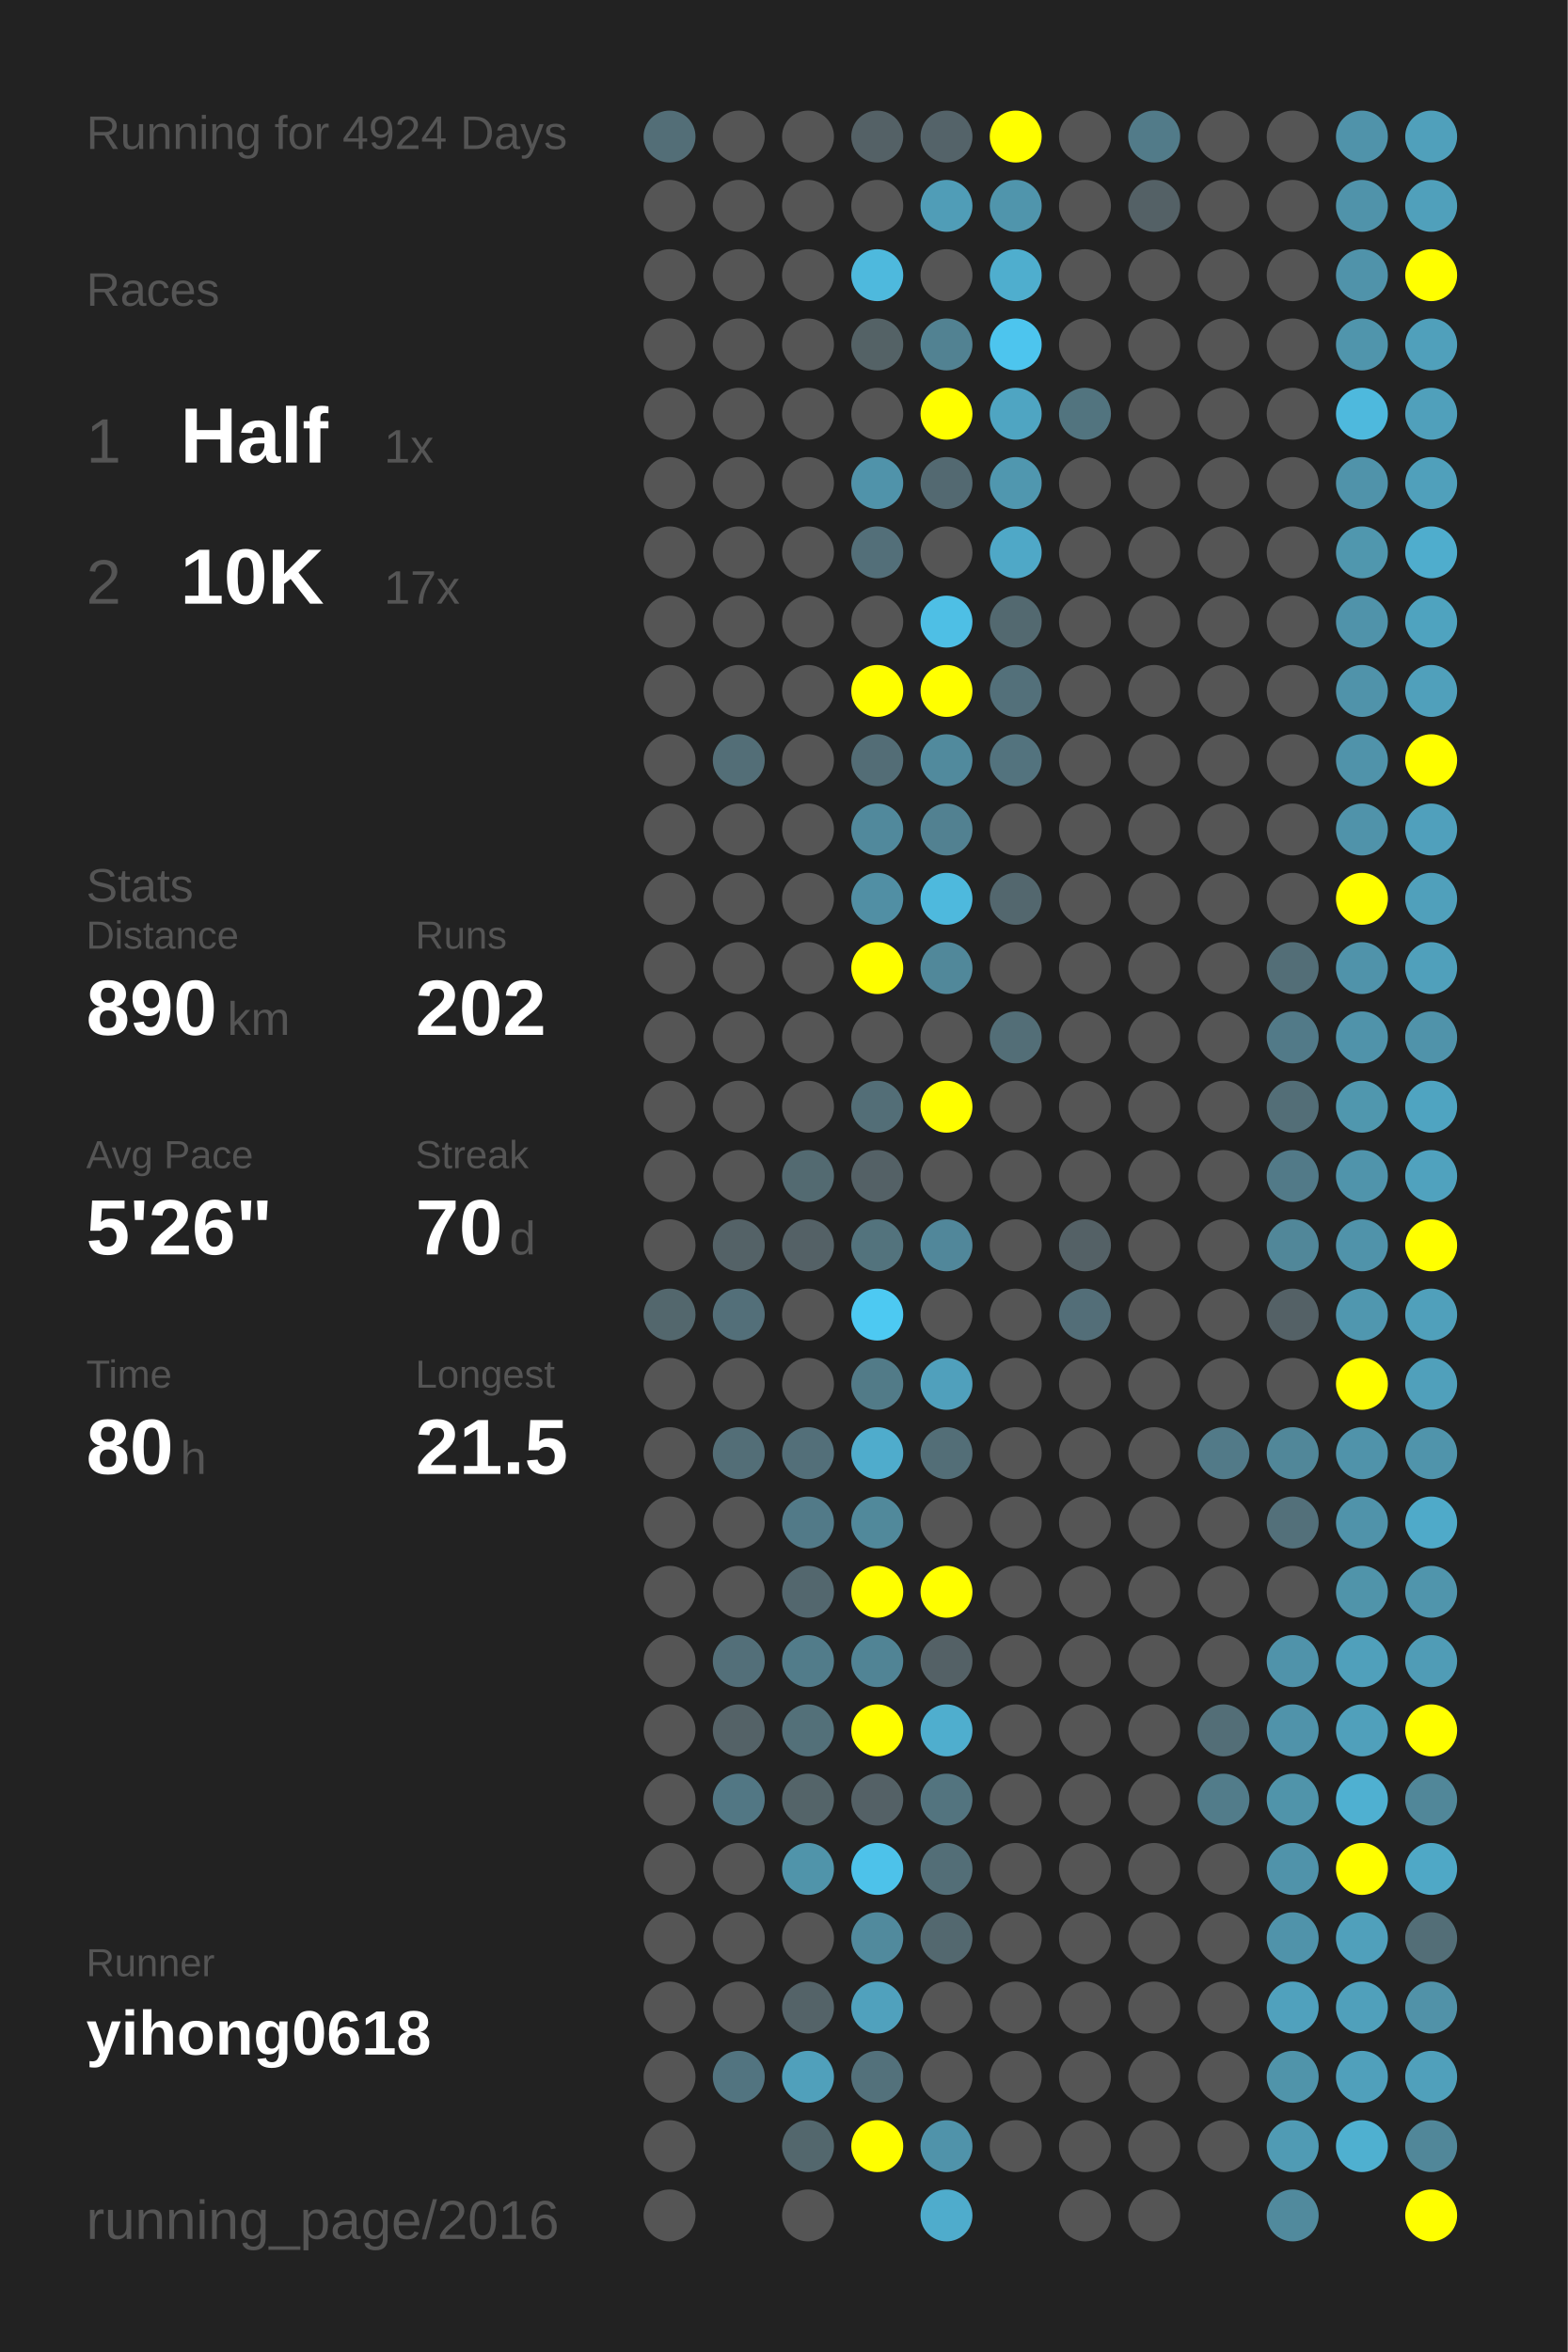
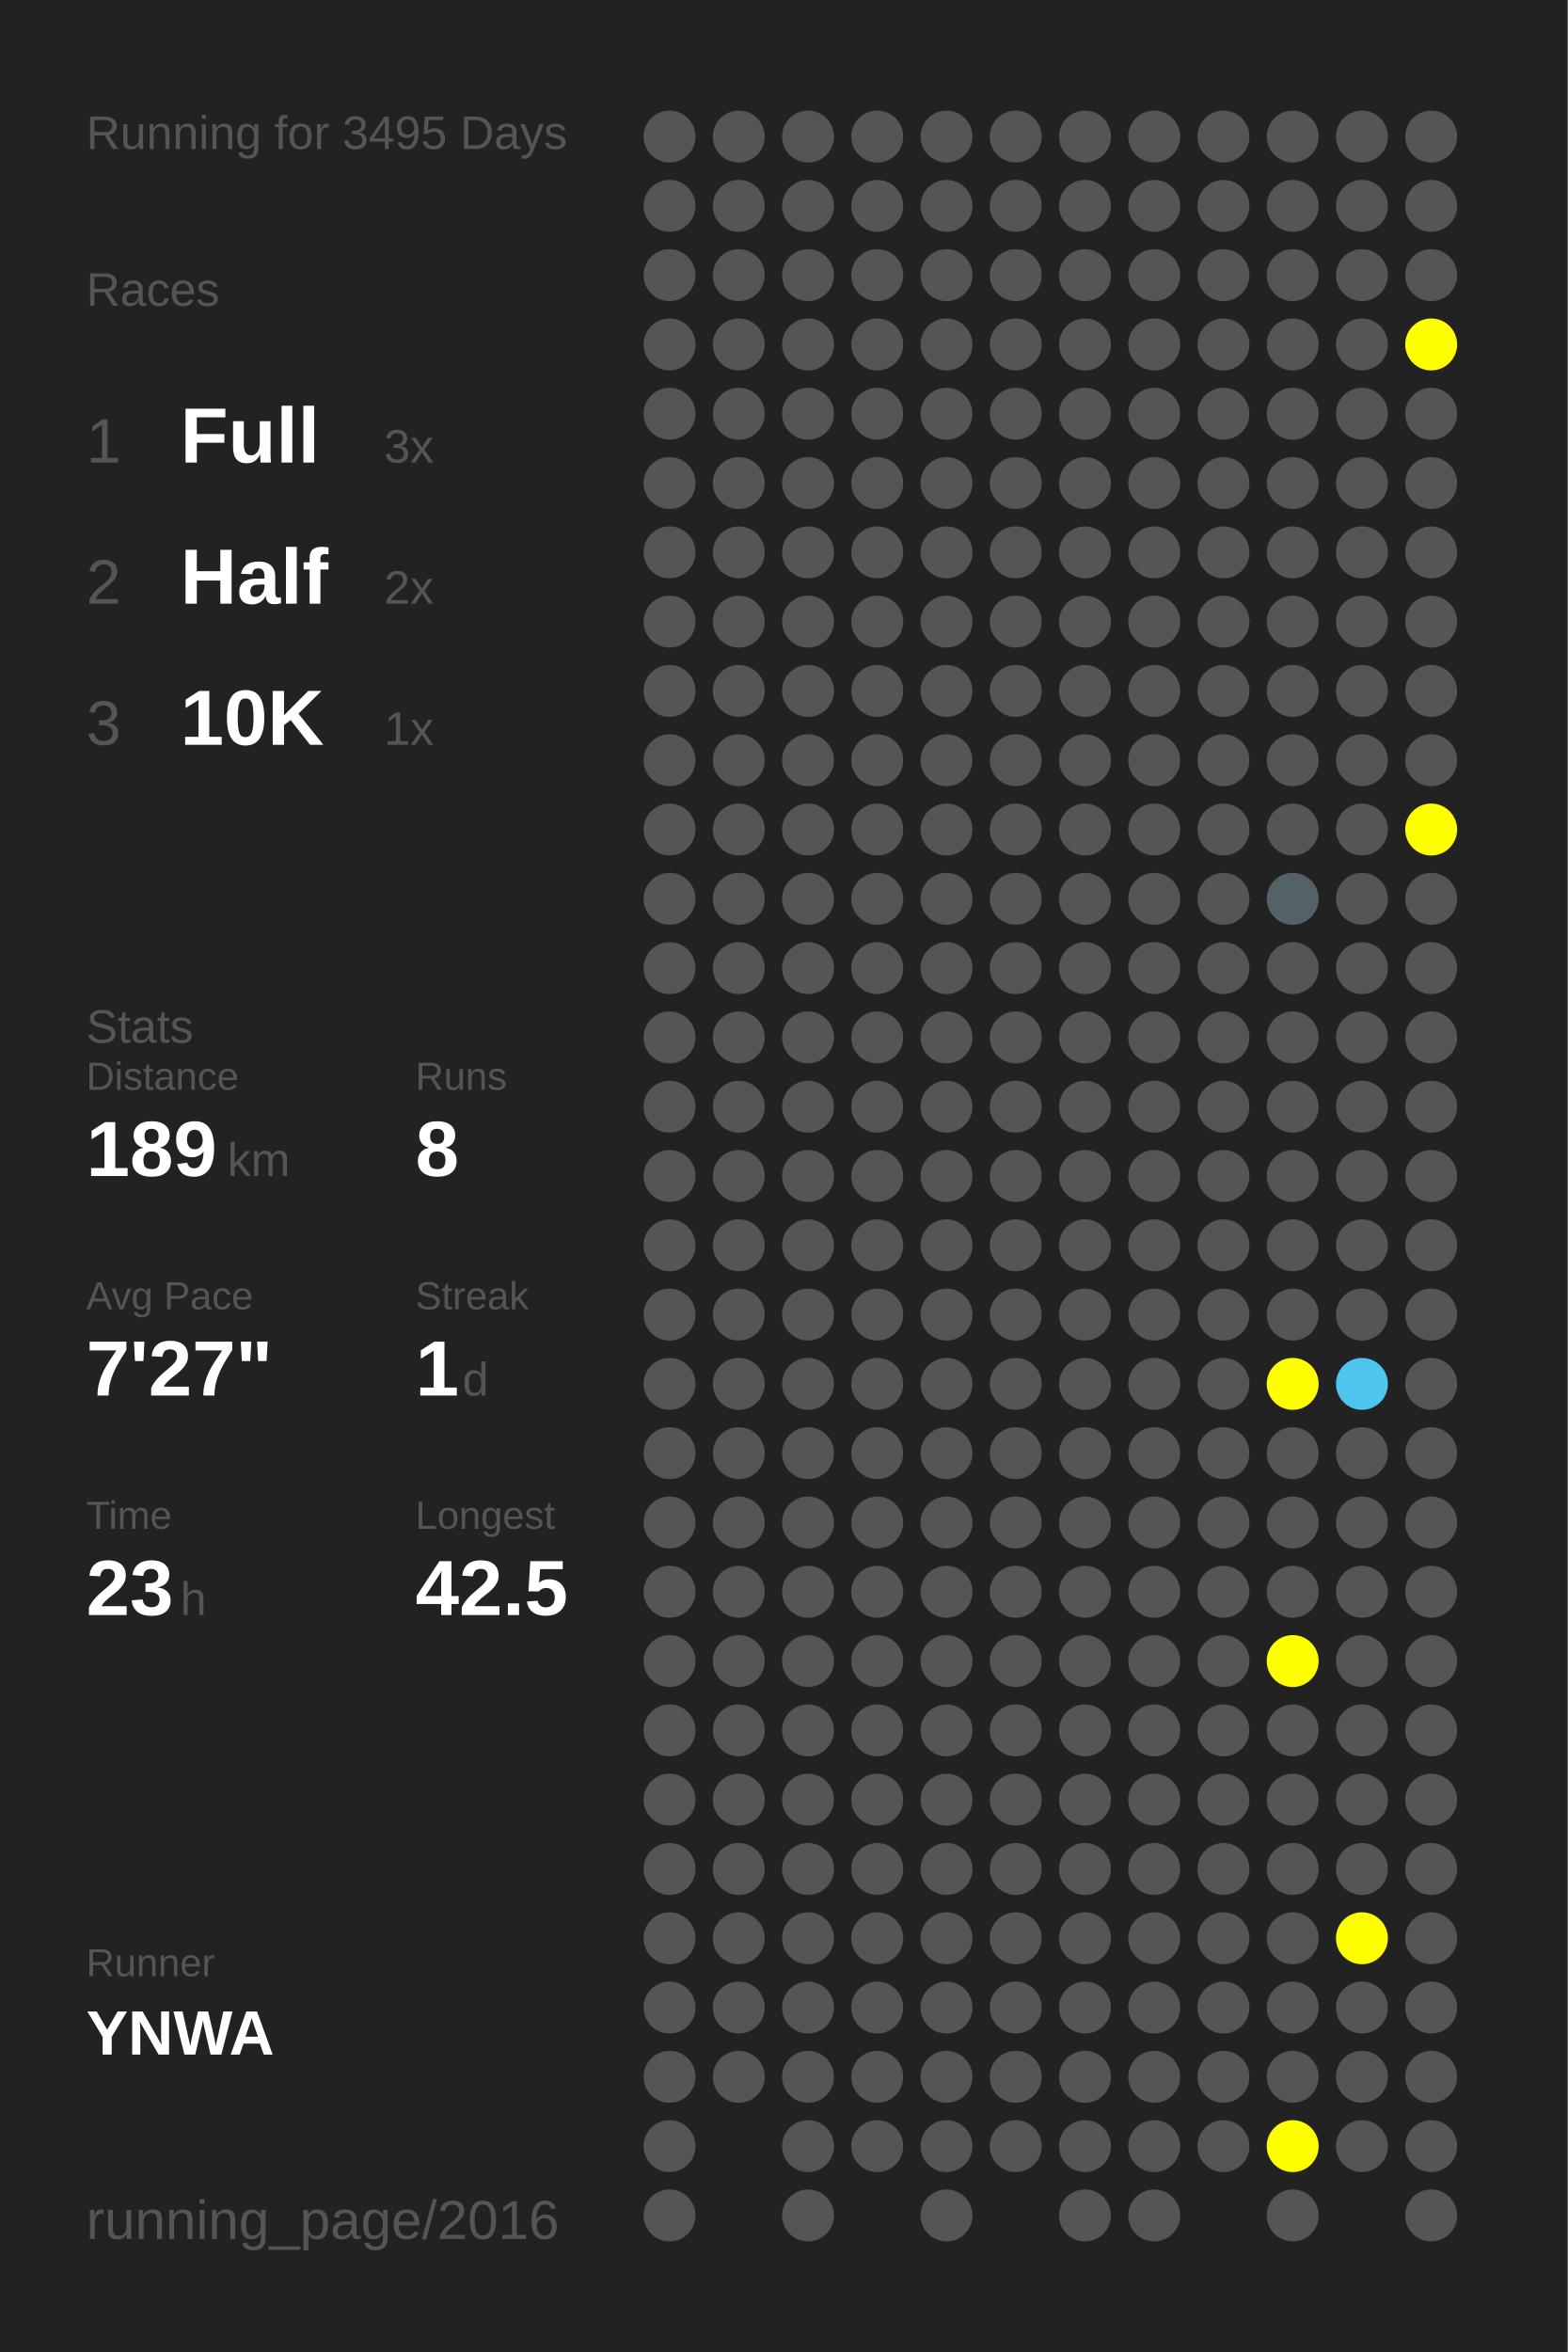
<svg xmlns="http://www.w3.org/2000/svg" baseProfile="full" height="300mm" version="1.1" viewBox="0,0,200,300" width="200mm">
  <defs />
  <rect fill="#222222" height="300" width="200" x="0" y="0" />
-   <text fill="#555555" style="font-size:6px; font-family:Arial;" x="11" y="19">Running for 4924 Days</text>
+   <text fill="#555555" style="font-size:6px; font-family:Arial;" x="11" y="19">Running for 3495 Days</text>
  <text fill="#555555" style="font-size:6px; font-family:Arial;" x="11" y="39">Races</text>
  <text fill="#555555" style="font-size:8px; font-family:Arial;" x="11" y="59">1</text>
-   <text fill="#FFFFFF" style="font-size:10px; font-family:Arial; font-weight:bold;" x="23" y="59">Half</text>
-   <text fill="#555555" style="font-size:6px; font-family:Arial;" x="49" y="59">1x</text>
+   <text fill="#FFFFFF" style="font-size:10px; font-family:Arial; font-weight:bold;" x="23" y="59">Full</text>
+   <text fill="#555555" style="font-size:6px; font-family:Arial;" x="49" y="59">3x</text>
  <text fill="#555555" style="font-size:8px; font-family:Arial;" x="11" y="77">2</text>
-   <text fill="#FFFFFF" style="font-size:10px; font-family:Arial; font-weight:bold;" x="23" y="77">10K</text>
-   <text fill="#555555" style="font-size:6px; font-family:Arial;" x="49" y="77">17x</text>
-   <text fill="#555555" style="font-size:6px; font-family:Arial;" x="11" y="115">Stats</text>
-   <text fill="#555555" style="font-size:5px; font-family:Arial;" x="11" y="121">Distance</text>
-   <text fill="#FFFFFF" style="font-size:10px; font-family:Arial; font-weight:bold;" x="11" y="132">890</text>
-   <text fill="#555555" style="font-size:6px; font-family:Arial;" x="29" y="132">km</text>
-   <text fill="#555555" style="font-size:5px; font-family:Arial;" x="53" y="121">Runs</text>
-   <text fill="#FFFFFF" style="font-size:10px; font-family:Arial; font-weight:bold;" x="53" y="132">202</text>
-   <text fill="#555555" style="font-size:5px; font-family:Arial;" x="11" y="149">Avg Pace</text>
-   <text fill="#FFFFFF" style="font-size:10px; font-family:Arial; font-weight:bold;" x="11" y="160">5'26"</text>
-   <text fill="#555555" style="font-size:5px; font-family:Arial;" x="53" y="149">Streak</text>
-   <text fill="#FFFFFF" style="font-size:10px; font-family:Arial; font-weight:bold;" x="53" y="160">70</text>
-   <text fill="#555555" style="font-size:6px; font-family:Arial;" x="65" y="160">d</text>
-   <text fill="#555555" style="font-size:5px; font-family:Arial;" x="11" y="177">Time</text>
-   <text fill="#FFFFFF" style="font-size:10px; font-family:Arial; font-weight:bold;" x="11" y="188">80</text>
-   <text fill="#555555" style="font-size:6px; font-family:Arial;" x="23" y="188">h</text>
-   <text fill="#555555" style="font-size:5px; font-family:Arial;" x="53" y="177">Longest</text>
-   <text fill="#FFFFFF" style="font-size:10px; font-family:Arial; font-weight:bold;" x="53" y="188">21.5</text>
+   <text fill="#FFFFFF" style="font-size:10px; font-family:Arial; font-weight:bold;" x="23" y="77">Half</text>
+   <text fill="#555555" style="font-size:6px; font-family:Arial;" x="49" y="77">2x</text>
+   <text fill="#555555" style="font-size:8px; font-family:Arial;" x="11" y="95">3</text>
+   <text fill="#FFFFFF" style="font-size:10px; font-family:Arial; font-weight:bold;" x="23" y="95">10K</text>
+   <text fill="#555555" style="font-size:6px; font-family:Arial;" x="49" y="95">1x</text>
+   <text fill="#555555" style="font-size:6px; font-family:Arial;" x="11" y="133">Stats</text>
+   <text fill="#555555" style="font-size:5px; font-family:Arial;" x="11" y="139">Distance</text>
+   <text fill="#FFFFFF" style="font-size:10px; font-family:Arial; font-weight:bold;" x="11" y="150">189</text>
+   <text fill="#555555" style="font-size:6px; font-family:Arial;" x="29" y="150">km</text>
+   <text fill="#555555" style="font-size:5px; font-family:Arial;" x="53" y="139">Runs</text>
+   <text fill="#FFFFFF" style="font-size:10px; font-family:Arial; font-weight:bold;" x="53" y="150">8</text>
+   <text fill="#555555" style="font-size:5px; font-family:Arial;" x="11" y="167">Avg Pace</text>
+   <text fill="#FFFFFF" style="font-size:10px; font-family:Arial; font-weight:bold;" x="11" y="178">7'27"</text>
+   <text fill="#555555" style="font-size:5px; font-family:Arial;" x="53" y="167">Streak</text>
+   <text fill="#FFFFFF" style="font-size:10px; font-family:Arial; font-weight:bold;" x="53" y="178">1</text>
+   <text fill="#555555" style="font-size:6px; font-family:Arial;" x="59" y="178">d</text>
+   <text fill="#555555" style="font-size:5px; font-family:Arial;" x="11" y="195">Time</text>
+   <text fill="#FFFFFF" style="font-size:10px; font-family:Arial; font-weight:bold;" x="11" y="206">23</text>
+   <text fill="#555555" style="font-size:6px; font-family:Arial;" x="23" y="206">h</text>
+   <text fill="#555555" style="font-size:5px; font-family:Arial;" x="53" y="195">Longest</text>
+   <text fill="#FFFFFF" style="font-size:10px; font-family:Arial; font-weight:bold;" x="53" y="206">42.5</text>
  <text fill="#555555" style="font-size:5px; font-family:Arial;" x="11" y="252.065">Runner</text>
-   <text fill="#FFFFFF" style="font-size:8px; font-family:Arial; font-weight:bold;" x="11" y="262.065">yihong0618</text>
+   <text fill="#FFFFFF" style="font-size:8px; font-family:Arial; font-weight:bold;" x="11" y="262.065">YNWA</text>
  <text fill="#555555" style="font-size:7px; font-family:Arial;" x="11" y="285.581">running_page/2016</text>
-   <circle cx="85.417" cy="17.419" fill="#536e77" r="3.312" />
+   <circle cx="85.417" cy="17.419" fill="#555555" r="3.312" />
  <circle cx="85.417" cy="26.258" fill="#555555" r="3.312" />
  <circle cx="85.417" cy="35.097" fill="#555555" r="3.312" />
  <circle cx="85.417" cy="43.935" fill="#555555" r="3.312" />
  <circle cx="85.417" cy="52.774" fill="#555555" r="3.312" />
  <circle cx="85.417" cy="61.613" fill="#555555" r="3.312" />
  <circle cx="85.417" cy="70.452" fill="#555555" r="3.312" />
  <circle cx="85.417" cy="79.29" fill="#555555" r="3.312" />
  <circle cx="85.417" cy="88.129" fill="#555555" r="3.312" />
  <circle cx="85.417" cy="96.968" fill="#555555" r="3.312" />
  <circle cx="85.417" cy="105.806" fill="#555555" r="3.312" />
  <circle cx="85.417" cy="114.645" fill="#555555" r="3.312" />
  <circle cx="85.417" cy="123.484" fill="#555555" r="3.312" />
  <circle cx="85.417" cy="132.323" fill="#555555" r="3.312" />
  <circle cx="85.417" cy="141.161" fill="#555555" r="3.312" />
  <circle cx="85.417" cy="150" fill="#555555" r="3.312" />
  <circle cx="85.417" cy="158.839" fill="#555555" r="3.312" />
-   <circle cx="85.417" cy="167.677" fill="#53676d" r="3.312" />
+   <circle cx="85.417" cy="167.677" fill="#555555" r="3.312" />
  <circle cx="85.417" cy="176.516" fill="#555555" r="3.312" />
  <circle cx="85.417" cy="185.355" fill="#555555" r="3.312" />
  <circle cx="85.417" cy="194.194" fill="#555555" r="3.312" />
  <circle cx="85.417" cy="203.032" fill="#555555" r="3.312" />
  <circle cx="85.417" cy="211.871" fill="#555555" r="3.312" />
  <circle cx="85.417" cy="220.71" fill="#555555" r="3.312" />
  <circle cx="85.417" cy="229.548" fill="#555555" r="3.312" />
  <circle cx="85.417" cy="238.387" fill="#555555" r="3.312" />
  <circle cx="85.417" cy="247.226" fill="#555555" r="3.312" />
  <circle cx="85.417" cy="256.065" fill="#555555" r="3.312" />
  <circle cx="85.417" cy="264.903" fill="#555555" r="3.312" />
  <circle cx="85.417" cy="273.742" fill="#555555" r="3.312" />
  <circle cx="85.417" cy="282.581" fill="#555555" r="3.312" />
  <circle cx="94.25" cy="17.419" fill="#555555" r="3.312" />
  <circle cx="94.25" cy="26.258" fill="#555555" r="3.312" />
  <circle cx="94.25" cy="35.097" fill="#555555" r="3.312" />
  <circle cx="94.25" cy="43.935" fill="#555555" r="3.312" />
  <circle cx="94.25" cy="52.774" fill="#555555" r="3.312" />
  <circle cx="94.25" cy="61.613" fill="#555555" r="3.312" />
  <circle cx="94.25" cy="70.452" fill="#555555" r="3.312" />
  <circle cx="94.25" cy="79.29" fill="#555555" r="3.312" />
  <circle cx="94.25" cy="88.129" fill="#555555" r="3.312" />
-   <circle cx="94.25" cy="96.968" fill="#536e77" r="3.312" />
+   <circle cx="94.25" cy="96.968" fill="#555555" r="3.312" />
  <circle cx="94.25" cy="105.806" fill="#555555" r="3.312" />
  <circle cx="94.25" cy="114.645" fill="#555555" r="3.312" />
  <circle cx="94.25" cy="123.484" fill="#555555" r="3.312" />
  <circle cx="94.25" cy="132.323" fill="#555555" r="3.312" />
  <circle cx="94.25" cy="141.161" fill="#555555" r="3.312" />
  <circle cx="94.25" cy="150" fill="#555555" r="3.312" />
-   <circle cx="94.25" cy="158.839" fill="#546267" r="3.312" />
-   <circle cx="94.25" cy="167.677" fill="#536f79" r="3.312" />
+   <circle cx="94.25" cy="158.839" fill="#555555" r="3.312" />
+   <circle cx="94.25" cy="167.677" fill="#555555" r="3.312" />
  <circle cx="94.25" cy="176.516" fill="#555555" r="3.312" />
-   <circle cx="94.25" cy="185.355" fill="#536e77" r="3.312" />
+   <circle cx="94.25" cy="185.355" fill="#555555" r="3.312" />
  <circle cx="94.25" cy="194.194" fill="#555555" r="3.312" />
  <circle cx="94.25" cy="203.032" fill="#555555" r="3.312" />
-   <circle cx="94.25" cy="211.871" fill="#536f79" r="3.312" />
-   <circle cx="94.25" cy="220.71" fill="#546267" r="3.312" />
-   <circle cx="94.25" cy="229.548" fill="#527784" r="3.312" />
+   <circle cx="94.25" cy="211.871" fill="#555555" r="3.312" />
+   <circle cx="94.25" cy="220.71" fill="#555555" r="3.312" />
+   <circle cx="94.25" cy="229.548" fill="#555555" r="3.312" />
  <circle cx="94.25" cy="238.387" fill="#555555" r="3.312" />
  <circle cx="94.25" cy="247.226" fill="#555555" r="3.312" />
  <circle cx="94.25" cy="256.065" fill="#555555" r="3.312" />
-   <circle cx="94.25" cy="264.903" fill="#527480" r="3.312" />
+   <circle cx="94.25" cy="264.903" fill="#555555" r="3.312" />
  <circle cx="103.083" cy="17.419" fill="#555555" r="3.312" />
  <circle cx="103.083" cy="26.258" fill="#555555" r="3.312" />
  <circle cx="103.083" cy="35.097" fill="#555555" r="3.312" />
  <circle cx="103.083" cy="43.935" fill="#555555" r="3.312" />
  <circle cx="103.083" cy="52.774" fill="#555555" r="3.312" />
  <circle cx="103.083" cy="61.613" fill="#555555" r="3.312" />
  <circle cx="103.083" cy="70.452" fill="#555555" r="3.312" />
  <circle cx="103.083" cy="79.29" fill="#555555" r="3.312" />
  <circle cx="103.083" cy="88.129" fill="#555555" r="3.312" />
  <circle cx="103.083" cy="96.968" fill="#555555" r="3.312" />
  <circle cx="103.083" cy="105.806" fill="#555555" r="3.312" />
  <circle cx="103.083" cy="114.645" fill="#555555" r="3.312" />
  <circle cx="103.083" cy="123.484" fill="#555555" r="3.312" />
  <circle cx="103.083" cy="132.323" fill="#555555" r="3.312" />
  <circle cx="103.083" cy="141.161" fill="#555555" r="3.312" />
-   <circle cx="103.083" cy="150" fill="#536a71" r="3.312" />
-   <circle cx="103.083" cy="158.839" fill="#546166" r="3.312" />
+   <circle cx="103.083" cy="150" fill="#555555" r="3.312" />
+   <circle cx="103.083" cy="158.839" fill="#555555" r="3.312" />
  <circle cx="103.083" cy="167.677" fill="#555555" r="3.312" />
  <circle cx="103.083" cy="176.516" fill="#555555" r="3.312" />
-   <circle cx="103.083" cy="185.355" fill="#536f79" r="3.312" />
-   <circle cx="103.083" cy="194.194" fill="#527a88" r="3.312" />
-   <circle cx="103.083" cy="203.032" fill="#53676e" r="3.312" />
-   <circle cx="103.083" cy="211.871" fill="#527c8a" r="3.312" />
-   <circle cx="103.083" cy="220.71" fill="#537079" r="3.312" />
-   <circle cx="103.083" cy="229.548" fill="#546469" r="3.312" />
-   <circle cx="103.083" cy="238.387" fill="#5094aa" r="3.312" />
+   <circle cx="103.083" cy="185.355" fill="#555555" r="3.312" />
+   <circle cx="103.083" cy="194.194" fill="#555555" r="3.312" />
+   <circle cx="103.083" cy="203.032" fill="#555555" r="3.312" />
+   <circle cx="103.083" cy="211.871" fill="#555555" r="3.312" />
+   <circle cx="103.083" cy="220.71" fill="#555555" r="3.312" />
+   <circle cx="103.083" cy="229.548" fill="#555555" r="3.312" />
+   <circle cx="103.083" cy="238.387" fill="#555555" r="3.312" />
  <circle cx="103.083" cy="247.226" fill="#555555" r="3.312" />
-   <circle cx="103.083" cy="256.065" fill="#546368" r="3.312" />
-   <circle cx="103.083" cy="264.903" fill="#50a0bb" r="3.312" />
-   <circle cx="103.083" cy="273.742" fill="#53676d" r="3.312" />
+   <circle cx="103.083" cy="256.065" fill="#555555" r="3.312" />
+   <circle cx="103.083" cy="264.903" fill="#555555" r="3.312" />
+   <circle cx="103.083" cy="273.742" fill="#555555" r="3.312" />
  <circle cx="103.083" cy="282.581" fill="#555555" r="3.312" />
-   <circle cx="111.917" cy="17.419" fill="#546166" r="3.312" />
+   <circle cx="111.917" cy="17.419" fill="#555555" r="3.312" />
  <circle cx="111.917" cy="26.258" fill="#555555" r="3.312" />
-   <circle cx="111.917" cy="35.097" fill="#4eb9dd" r="3.312" />
-   <circle cx="111.917" cy="43.935" fill="#546266" r="3.312" />
+   <circle cx="111.917" cy="35.097" fill="#555555" r="3.312" />
+   <circle cx="111.917" cy="43.935" fill="#555555" r="3.312" />
  <circle cx="111.917" cy="52.774" fill="#555555" r="3.312" />
-   <circle cx="111.917" cy="61.613" fill="#5093aa" r="3.312" />
-   <circle cx="111.917" cy="70.452" fill="#536f79" r="3.312" />
+   <circle cx="111.917" cy="61.613" fill="#555555" r="3.312" />
+   <circle cx="111.917" cy="70.452" fill="#555555" r="3.312" />
  <circle cx="111.917" cy="79.29" fill="#555555" r="3.312" />
-   <circle cx="111.917" cy="88.129" fill="#FFFF00" r="3.312" />
-   <circle cx="111.917" cy="96.968" fill="#536d76" r="3.312" />
-   <circle cx="111.917" cy="105.806" fill="#51899c" r="3.312" />
-   <circle cx="111.917" cy="114.645" fill="#518fa4" r="3.312" />
-   <circle cx="111.917" cy="123.484" fill="#FFFF00" r="3.312" />
+   <circle cx="111.917" cy="88.129" fill="#555555" r="3.312" />
+   <circle cx="111.917" cy="96.968" fill="#555555" r="3.312" />
+   <circle cx="111.917" cy="105.806" fill="#555555" r="3.312" />
+   <circle cx="111.917" cy="114.645" fill="#555555" r="3.312" />
+   <circle cx="111.917" cy="123.484" fill="#555555" r="3.312" />
  <circle cx="111.917" cy="132.323" fill="#555555" r="3.312" />
-   <circle cx="111.917" cy="141.161" fill="#536e77" r="3.312" />
-   <circle cx="111.917" cy="150" fill="#546166" r="3.312" />
-   <circle cx="111.917" cy="158.839" fill="#53737d" r="3.312" />
-   <circle cx="111.917" cy="167.677" fill="#4dc9f2" r="3.312" />
-   <circle cx="111.917" cy="176.516" fill="#527b88" r="3.312" />
-   <circle cx="111.917" cy="185.355" fill="#4faccc" r="3.312" />
-   <circle cx="111.917" cy="194.194" fill="#51899b" r="3.312" />
-   <circle cx="111.917" cy="203.032" fill="#FFFF00" r="3.312" />
-   <circle cx="111.917" cy="211.871" fill="#518495" r="3.312" />
-   <circle cx="111.917" cy="220.71" fill="#FFFF00" r="3.312" />
-   <circle cx="111.917" cy="229.548" fill="#546166" r="3.312" />
-   <circle cx="111.917" cy="238.387" fill="#4dc2ea" r="3.312" />
-   <circle cx="111.917" cy="247.226" fill="#518a9d" r="3.312" />
-   <circle cx="111.917" cy="256.065" fill="#50a1bd" r="3.312" />
-   <circle cx="111.917" cy="264.903" fill="#53717b" r="3.312" />
-   <circle cx="111.917" cy="273.742" fill="#FFFF00" r="3.312" />
-   <circle cx="120.75" cy="17.419" fill="#546369" r="3.312" />
-   <circle cx="120.75" cy="26.258" fill="#509db7" r="3.312" />
+   <circle cx="111.917" cy="141.161" fill="#555555" r="3.312" />
+   <circle cx="111.917" cy="150" fill="#555555" r="3.312" />
+   <circle cx="111.917" cy="158.839" fill="#555555" r="3.312" />
+   <circle cx="111.917" cy="167.677" fill="#555555" r="3.312" />
+   <circle cx="111.917" cy="176.516" fill="#555555" r="3.312" />
+   <circle cx="111.917" cy="185.355" fill="#555555" r="3.312" />
+   <circle cx="111.917" cy="194.194" fill="#555555" r="3.312" />
+   <circle cx="111.917" cy="203.032" fill="#555555" r="3.312" />
+   <circle cx="111.917" cy="211.871" fill="#555555" r="3.312" />
+   <circle cx="111.917" cy="220.71" fill="#555555" r="3.312" />
+   <circle cx="111.917" cy="229.548" fill="#555555" r="3.312" />
+   <circle cx="111.917" cy="238.387" fill="#555555" r="3.312" />
+   <circle cx="111.917" cy="247.226" fill="#555555" r="3.312" />
+   <circle cx="111.917" cy="256.065" fill="#555555" r="3.312" />
+   <circle cx="111.917" cy="264.903" fill="#555555" r="3.312" />
+   <circle cx="111.917" cy="273.742" fill="#555555" r="3.312" />
+   <circle cx="120.75" cy="17.419" fill="#555555" r="3.312" />
+   <circle cx="120.75" cy="26.258" fill="#555555" r="3.312" />
  <circle cx="120.75" cy="35.097" fill="#555555" r="3.312" />
-   <circle cx="120.75" cy="43.935" fill="#528292" r="3.312" />
-   <circle cx="120.75" cy="52.774" fill="#FFFF00" r="3.312" />
-   <circle cx="120.75" cy="61.613" fill="#536971" r="3.312" />
+   <circle cx="120.75" cy="43.935" fill="#555555" r="3.312" />
+   <circle cx="120.75" cy="52.774" fill="#555555" r="3.312" />
+   <circle cx="120.75" cy="61.613" fill="#555555" r="3.312" />
  <circle cx="120.75" cy="70.452" fill="#555555" r="3.312" />
-   <circle cx="120.75" cy="79.29" fill="#4ebfe5" r="3.312" />
-   <circle cx="120.75" cy="88.129" fill="#FFFF00" r="3.312" />
-   <circle cx="120.75" cy="96.968" fill="#518a9d" r="3.312" />
-   <circle cx="120.75" cy="105.806" fill="#528191" r="3.312" />
-   <circle cx="120.75" cy="114.645" fill="#4eb9dd" r="3.312" />
-   <circle cx="120.75" cy="123.484" fill="#51889a" r="3.312" />
+   <circle cx="120.75" cy="79.29" fill="#555555" r="3.312" />
+   <circle cx="120.75" cy="88.129" fill="#555555" r="3.312" />
+   <circle cx="120.75" cy="96.968" fill="#555555" r="3.312" />
+   <circle cx="120.75" cy="105.806" fill="#555555" r="3.312" />
+   <circle cx="120.75" cy="114.645" fill="#555555" r="3.312" />
+   <circle cx="120.75" cy="123.484" fill="#555555" r="3.312" />
  <circle cx="120.75" cy="132.323" fill="#555555" r="3.312" />
-   <circle cx="120.75" cy="141.161" fill="#FFFF00" r="3.312" />
+   <circle cx="120.75" cy="141.161" fill="#555555" r="3.312" />
  <circle cx="120.75" cy="150" fill="#555555" r="3.312" />
-   <circle cx="120.75" cy="158.839" fill="#51879a" r="3.312" />
+   <circle cx="120.75" cy="158.839" fill="#555555" r="3.312" />
  <circle cx="120.75" cy="167.677" fill="#555555" r="3.312" />
-   <circle cx="120.75" cy="176.516" fill="#50a0bc" r="3.312" />
-   <circle cx="120.75" cy="185.355" fill="#536e77" r="3.312" />
+   <circle cx="120.75" cy="176.516" fill="#555555" r="3.312" />
+   <circle cx="120.75" cy="185.355" fill="#555555" r="3.312" />
  <circle cx="120.75" cy="194.194" fill="#555555" r="3.312" />
-   <circle cx="120.75" cy="203.032" fill="#FFFF00" r="3.312" />
-   <circle cx="120.75" cy="211.871" fill="#546166" r="3.312" />
-   <circle cx="120.75" cy="220.71" fill="#4faece" r="3.312" />
-   <circle cx="120.75" cy="229.548" fill="#53747f" r="3.312" />
-   <circle cx="120.75" cy="238.387" fill="#536e77" r="3.312" />
-   <circle cx="120.75" cy="247.226" fill="#53686f" r="3.312" />
+   <circle cx="120.75" cy="203.032" fill="#555555" r="3.312" />
+   <circle cx="120.75" cy="211.871" fill="#555555" r="3.312" />
+   <circle cx="120.75" cy="220.71" fill="#555555" r="3.312" />
+   <circle cx="120.75" cy="229.548" fill="#555555" r="3.312" />
+   <circle cx="120.75" cy="238.387" fill="#555555" r="3.312" />
+   <circle cx="120.75" cy="247.226" fill="#555555" r="3.312" />
  <circle cx="120.75" cy="256.065" fill="#555555" r="3.312" />
  <circle cx="120.75" cy="264.903" fill="#555555" r="3.312" />
-   <circle cx="120.75" cy="273.742" fill="#5093aa" r="3.312" />
-   <circle cx="120.75" cy="282.581" fill="#4faccc" r="3.312" />
-   <circle cx="129.583" cy="17.419" fill="#FFFF00" r="3.312" />
-   <circle cx="129.583" cy="26.258" fill="#5095ac" r="3.312" />
-   <circle cx="129.583" cy="35.097" fill="#4faece" r="3.312" />
-   <circle cx="129.583" cy="43.935" fill="#4dc5ee" r="3.312" />
-   <circle cx="129.583" cy="52.774" fill="#4fa5c2" r="3.312" />
-   <circle cx="129.583" cy="61.613" fill="#5097af" r="3.312" />
-   <circle cx="129.583" cy="70.452" fill="#4fa8c7" r="3.312" />
-   <circle cx="129.583" cy="79.29" fill="#536970" r="3.312" />
-   <circle cx="129.583" cy="88.129" fill="#53707a" r="3.312" />
-   <circle cx="129.583" cy="96.968" fill="#53737e" r="3.312" />
+   <circle cx="120.75" cy="273.742" fill="#555555" r="3.312" />
+   <circle cx="120.75" cy="282.581" fill="#555555" r="3.312" />
+   <circle cx="129.583" cy="17.419" fill="#555555" r="3.312" />
+   <circle cx="129.583" cy="26.258" fill="#555555" r="3.312" />
+   <circle cx="129.583" cy="35.097" fill="#555555" r="3.312" />
+   <circle cx="129.583" cy="43.935" fill="#555555" r="3.312" />
+   <circle cx="129.583" cy="52.774" fill="#555555" r="3.312" />
+   <circle cx="129.583" cy="61.613" fill="#555555" r="3.312" />
+   <circle cx="129.583" cy="70.452" fill="#555555" r="3.312" />
+   <circle cx="129.583" cy="79.29" fill="#555555" r="3.312" />
+   <circle cx="129.583" cy="88.129" fill="#555555" r="3.312" />
+   <circle cx="129.583" cy="96.968" fill="#555555" r="3.312" />
  <circle cx="129.583" cy="105.806" fill="#555555" r="3.312" />
-   <circle cx="129.583" cy="114.645" fill="#53676e" r="3.312" />
+   <circle cx="129.583" cy="114.645" fill="#555555" r="3.312" />
  <circle cx="129.583" cy="123.484" fill="#555555" r="3.312" />
-   <circle cx="129.583" cy="132.323" fill="#536e77" r="3.312" />
+   <circle cx="129.583" cy="132.323" fill="#555555" r="3.312" />
  <circle cx="129.583" cy="141.161" fill="#555555" r="3.312" />
  <circle cx="129.583" cy="150" fill="#555555" r="3.312" />
  <circle cx="129.583" cy="158.839" fill="#555555" r="3.312" />
  <circle cx="129.583" cy="167.677" fill="#555555" r="3.312" />
  <circle cx="129.583" cy="176.516" fill="#555555" r="3.312" />
  <circle cx="129.583" cy="185.355" fill="#555555" r="3.312" />
  <circle cx="129.583" cy="194.194" fill="#555555" r="3.312" />
  <circle cx="129.583" cy="203.032" fill="#555555" r="3.312" />
  <circle cx="129.583" cy="211.871" fill="#555555" r="3.312" />
  <circle cx="129.583" cy="220.71" fill="#555555" r="3.312" />
  <circle cx="129.583" cy="229.548" fill="#555555" r="3.312" />
  <circle cx="129.583" cy="238.387" fill="#555555" r="3.312" />
  <circle cx="129.583" cy="247.226" fill="#555555" r="3.312" />
  <circle cx="129.583" cy="256.065" fill="#555555" r="3.312" />
  <circle cx="129.583" cy="264.903" fill="#555555" r="3.312" />
  <circle cx="129.583" cy="273.742" fill="#555555" r="3.312" />
  <circle cx="138.417" cy="17.419" fill="#555555" r="3.312" />
  <circle cx="138.417" cy="26.258" fill="#555555" r="3.312" />
  <circle cx="138.417" cy="35.097" fill="#555555" r="3.312" />
  <circle cx="138.417" cy="43.935" fill="#555555" r="3.312" />
-   <circle cx="138.417" cy="52.774" fill="#52747f" r="3.312" />
+   <circle cx="138.417" cy="52.774" fill="#555555" r="3.312" />
  <circle cx="138.417" cy="61.613" fill="#555555" r="3.312" />
  <circle cx="138.417" cy="70.452" fill="#555555" r="3.312" />
  <circle cx="138.417" cy="79.29" fill="#555555" r="3.312" />
  <circle cx="138.417" cy="88.129" fill="#555555" r="3.312" />
  <circle cx="138.417" cy="96.968" fill="#555555" r="3.312" />
  <circle cx="138.417" cy="105.806" fill="#555555" r="3.312" />
  <circle cx="138.417" cy="114.645" fill="#555555" r="3.312" />
  <circle cx="138.417" cy="123.484" fill="#555555" r="3.312" />
  <circle cx="138.417" cy="132.323" fill="#555555" r="3.312" />
  <circle cx="138.417" cy="141.161" fill="#555555" r="3.312" />
  <circle cx="138.417" cy="150" fill="#555555" r="3.312" />
-   <circle cx="138.417" cy="158.839" fill="#546166" r="3.312" />
-   <circle cx="138.417" cy="167.677" fill="#536e78" r="3.312" />
+   <circle cx="138.417" cy="158.839" fill="#555555" r="3.312" />
+   <circle cx="138.417" cy="167.677" fill="#555555" r="3.312" />
  <circle cx="138.417" cy="176.516" fill="#555555" r="3.312" />
  <circle cx="138.417" cy="185.355" fill="#555555" r="3.312" />
  <circle cx="138.417" cy="194.194" fill="#555555" r="3.312" />
  <circle cx="138.417" cy="203.032" fill="#555555" r="3.312" />
  <circle cx="138.417" cy="211.871" fill="#555555" r="3.312" />
  <circle cx="138.417" cy="220.71" fill="#555555" r="3.312" />
  <circle cx="138.417" cy="229.548" fill="#555555" r="3.312" />
  <circle cx="138.417" cy="238.387" fill="#555555" r="3.312" />
  <circle cx="138.417" cy="247.226" fill="#555555" r="3.312" />
  <circle cx="138.417" cy="256.065" fill="#555555" r="3.312" />
  <circle cx="138.417" cy="264.903" fill="#555555" r="3.312" />
  <circle cx="138.417" cy="273.742" fill="#555555" r="3.312" />
  <circle cx="138.417" cy="282.581" fill="#555555" r="3.312" />
-   <circle cx="147.25" cy="17.419" fill="#527b89" r="3.312" />
-   <circle cx="147.25" cy="26.258" fill="#546166" r="3.312" />
+   <circle cx="147.25" cy="17.419" fill="#555555" r="3.312" />
+   <circle cx="147.25" cy="26.258" fill="#555555" r="3.312" />
  <circle cx="147.25" cy="35.097" fill="#555555" r="3.312" />
  <circle cx="147.25" cy="43.935" fill="#555555" r="3.312" />
  <circle cx="147.25" cy="52.774" fill="#555555" r="3.312" />
  <circle cx="147.25" cy="61.613" fill="#555555" r="3.312" />
  <circle cx="147.25" cy="70.452" fill="#555555" r="3.312" />
  <circle cx="147.25" cy="79.29" fill="#555555" r="3.312" />
  <circle cx="147.25" cy="88.129" fill="#555555" r="3.312" />
  <circle cx="147.25" cy="96.968" fill="#555555" r="3.312" />
  <circle cx="147.25" cy="105.806" fill="#555555" r="3.312" />
  <circle cx="147.25" cy="114.645" fill="#555555" r="3.312" />
  <circle cx="147.25" cy="123.484" fill="#555555" r="3.312" />
  <circle cx="147.25" cy="132.323" fill="#555555" r="3.312" />
  <circle cx="147.25" cy="141.161" fill="#555555" r="3.312" />
  <circle cx="147.25" cy="150" fill="#555555" r="3.312" />
  <circle cx="147.25" cy="158.839" fill="#555555" r="3.312" />
  <circle cx="147.25" cy="167.677" fill="#555555" r="3.312" />
  <circle cx="147.25" cy="176.516" fill="#555555" r="3.312" />
  <circle cx="147.25" cy="185.355" fill="#555555" r="3.312" />
  <circle cx="147.25" cy="194.194" fill="#555555" r="3.312" />
  <circle cx="147.25" cy="203.032" fill="#555555" r="3.312" />
  <circle cx="147.25" cy="211.871" fill="#555555" r="3.312" />
  <circle cx="147.25" cy="220.71" fill="#555555" r="3.312" />
  <circle cx="147.25" cy="229.548" fill="#555555" r="3.312" />
  <circle cx="147.25" cy="238.387" fill="#555555" r="3.312" />
  <circle cx="147.25" cy="247.226" fill="#555555" r="3.312" />
  <circle cx="147.25" cy="256.065" fill="#555555" r="3.312" />
  <circle cx="147.25" cy="264.903" fill="#555555" r="3.312" />
  <circle cx="147.25" cy="273.742" fill="#555555" r="3.312" />
  <circle cx="147.25" cy="282.581" fill="#555555" r="3.312" />
  <circle cx="156.083" cy="17.419" fill="#555555" r="3.312" />
  <circle cx="156.083" cy="26.258" fill="#555555" r="3.312" />
  <circle cx="156.083" cy="35.097" fill="#555555" r="3.312" />
  <circle cx="156.083" cy="43.935" fill="#555555" r="3.312" />
  <circle cx="156.083" cy="52.774" fill="#555555" r="3.312" />
  <circle cx="156.083" cy="61.613" fill="#555555" r="3.312" />
  <circle cx="156.083" cy="70.452" fill="#555555" r="3.312" />
  <circle cx="156.083" cy="79.29" fill="#555555" r="3.312" />
  <circle cx="156.083" cy="88.129" fill="#555555" r="3.312" />
  <circle cx="156.083" cy="96.968" fill="#555555" r="3.312" />
  <circle cx="156.083" cy="105.806" fill="#555555" r="3.312" />
  <circle cx="156.083" cy="114.645" fill="#555555" r="3.312" />
  <circle cx="156.083" cy="123.484" fill="#555555" r="3.312" />
  <circle cx="156.083" cy="132.323" fill="#555555" r="3.312" />
  <circle cx="156.083" cy="141.161" fill="#555555" r="3.312" />
  <circle cx="156.083" cy="150" fill="#555555" r="3.312" />
  <circle cx="156.083" cy="158.839" fill="#555555" r="3.312" />
  <circle cx="156.083" cy="167.677" fill="#555555" r="3.312" />
  <circle cx="156.083" cy="176.516" fill="#555555" r="3.312" />
-   <circle cx="156.083" cy="185.355" fill="#527a88" r="3.312" />
+   <circle cx="156.083" cy="185.355" fill="#555555" r="3.312" />
  <circle cx="156.083" cy="194.194" fill="#555555" r="3.312" />
  <circle cx="156.083" cy="203.032" fill="#555555" r="3.312" />
  <circle cx="156.083" cy="211.871" fill="#555555" r="3.312" />
-   <circle cx="156.083" cy="220.71" fill="#536e77" r="3.312" />
-   <circle cx="156.083" cy="229.548" fill="#527c8a" r="3.312" />
+   <circle cx="156.083" cy="220.71" fill="#555555" r="3.312" />
+   <circle cx="156.083" cy="229.548" fill="#555555" r="3.312" />
  <circle cx="156.083" cy="238.387" fill="#555555" r="3.312" />
  <circle cx="156.083" cy="247.226" fill="#555555" r="3.312" />
  <circle cx="156.083" cy="256.065" fill="#555555" r="3.312" />
  <circle cx="156.083" cy="264.903" fill="#555555" r="3.312" />
  <circle cx="156.083" cy="273.742" fill="#555555" r="3.312" />
  <circle cx="164.917" cy="17.419" fill="#555555" r="3.312" />
  <circle cx="164.917" cy="26.258" fill="#555555" r="3.312" />
  <circle cx="164.917" cy="35.097" fill="#555555" r="3.312" />
  <circle cx="164.917" cy="43.935" fill="#555555" r="3.312" />
  <circle cx="164.917" cy="52.774" fill="#555555" r="3.312" />
  <circle cx="164.917" cy="61.613" fill="#555555" r="3.312" />
  <circle cx="164.917" cy="70.452" fill="#555555" r="3.312" />
  <circle cx="164.917" cy="79.29" fill="#555555" r="3.312" />
  <circle cx="164.917" cy="88.129" fill="#555555" r="3.312" />
  <circle cx="164.917" cy="96.968" fill="#555555" r="3.312" />
  <circle cx="164.917" cy="105.806" fill="#555555" r="3.312" />
-   <circle cx="164.917" cy="114.645" fill="#555555" r="3.312" />
-   <circle cx="164.917" cy="123.484" fill="#536e77" r="3.312" />
-   <circle cx="164.917" cy="132.323" fill="#527a88" r="3.312" />
-   <circle cx="164.917" cy="141.161" fill="#536e77" r="3.312" />
-   <circle cx="164.917" cy="150" fill="#527a88" r="3.312" />
-   <circle cx="164.917" cy="158.839" fill="#518799" r="3.312" />
-   <circle cx="164.917" cy="167.677" fill="#546166" r="3.312" />
-   <circle cx="164.917" cy="176.516" fill="#555555" r="3.312" />
-   <circle cx="164.917" cy="185.355" fill="#518799" r="3.312" />
-   <circle cx="164.917" cy="194.194" fill="#53707a" r="3.312" />
+   <circle cx="164.917" cy="114.645" fill="#546166" r="3.312" />
+   <circle cx="164.917" cy="123.484" fill="#555555" r="3.312" />
+   <circle cx="164.917" cy="132.323" fill="#555555" r="3.312" />
+   <circle cx="164.917" cy="141.161" fill="#555555" r="3.312" />
+   <circle cx="164.917" cy="150" fill="#555555" r="3.312" />
+   <circle cx="164.917" cy="158.839" fill="#555555" r="3.312" />
+   <circle cx="164.917" cy="167.677" fill="#555555" r="3.312" />
+   <circle cx="164.917" cy="176.516" fill="#FFFF00" r="3.312" />
+   <circle cx="164.917" cy="185.355" fill="#555555" r="3.312" />
+   <circle cx="164.917" cy="194.194" fill="#555555" r="3.312" />
  <circle cx="164.917" cy="203.032" fill="#555555" r="3.312" />
-   <circle cx="164.917" cy="211.871" fill="#5093aa" r="3.312" />
-   <circle cx="164.917" cy="220.71" fill="#5093aa" r="3.312" />
-   <circle cx="164.917" cy="229.548" fill="#5094aa" r="3.312" />
-   <circle cx="164.917" cy="238.387" fill="#5093aa" r="3.312" />
-   <circle cx="164.917" cy="247.226" fill="#5093aa" r="3.312" />
-   <circle cx="164.917" cy="256.065" fill="#50a1bd" r="3.312" />
-   <circle cx="164.917" cy="264.903" fill="#5094aa" r="3.312" />
-   <circle cx="164.917" cy="273.742" fill="#509bb4" r="3.312" />
-   <circle cx="164.917" cy="282.581" fill="#518a9d" r="3.312" />
-   <circle cx="173.75" cy="17.419" fill="#5093aa" r="3.312" />
-   <circle cx="173.75" cy="26.258" fill="#5093aa" r="3.312" />
-   <circle cx="173.75" cy="35.097" fill="#5093aa" r="3.312" />
-   <circle cx="173.75" cy="43.935" fill="#5095ac" r="3.312" />
-   <circle cx="173.75" cy="52.774" fill="#4eb9dd" r="3.312" />
-   <circle cx="173.75" cy="61.613" fill="#5093aa" r="3.312" />
-   <circle cx="173.75" cy="70.452" fill="#5097ae" r="3.312" />
-   <circle cx="173.75" cy="79.29" fill="#5093aa" r="3.312" />
-   <circle cx="173.75" cy="88.129" fill="#5093aa" r="3.312" />
-   <circle cx="173.75" cy="96.968" fill="#5093aa" r="3.312" />
-   <circle cx="173.75" cy="105.806" fill="#5093aa" r="3.312" />
-   <circle cx="173.75" cy="114.645" fill="#FFFF00" r="3.312" />
-   <circle cx="173.75" cy="123.484" fill="#5093aa" r="3.312" />
-   <circle cx="173.75" cy="132.323" fill="#5093aa" r="3.312" />
-   <circle cx="173.75" cy="141.161" fill="#5097ae" r="3.312" />
-   <circle cx="173.75" cy="150" fill="#5094ab" r="3.312" />
-   <circle cx="173.75" cy="158.839" fill="#5093aa" r="3.312" />
-   <circle cx="173.75" cy="167.677" fill="#5097af" r="3.312" />
-   <circle cx="173.75" cy="176.516" fill="#FFFF00" r="3.312" />
-   <circle cx="173.75" cy="185.355" fill="#5093aa" r="3.312" />
-   <circle cx="173.75" cy="194.194" fill="#5093aa" r="3.312" />
-   <circle cx="173.75" cy="203.032" fill="#5094aa" r="3.312" />
-   <circle cx="173.75" cy="211.871" fill="#50a0bb" r="3.312" />
-   <circle cx="173.75" cy="220.71" fill="#50a0bb" r="3.312" />
-   <circle cx="173.75" cy="229.548" fill="#4fb0d1" r="3.312" />
-   <circle cx="173.75" cy="238.387" fill="#FFFF00" r="3.312" />
-   <circle cx="173.75" cy="247.226" fill="#50a0bb" r="3.312" />
-   <circle cx="173.75" cy="256.065" fill="#50a0bb" r="3.312" />
-   <circle cx="173.75" cy="264.903" fill="#50a0bb" r="3.312" />
-   <circle cx="173.75" cy="273.742" fill="#4fb0d0" r="3.312" />
-   <circle cx="182.583" cy="17.419" fill="#50a0bb" r="3.312" />
-   <circle cx="182.583" cy="26.258" fill="#50a0bb" r="3.312" />
-   <circle cx="182.583" cy="35.097" fill="#FFFF00" r="3.312" />
-   <circle cx="182.583" cy="43.935" fill="#50a0bb" r="3.312" />
-   <circle cx="182.583" cy="52.774" fill="#50a0bb" r="3.312" />
-   <circle cx="182.583" cy="61.613" fill="#50a0bb" r="3.312" />
-   <circle cx="182.583" cy="70.452" fill="#4fadcd" r="3.312" />
-   <circle cx="182.583" cy="79.29" fill="#4fa3bf" r="3.312" />
-   <circle cx="182.583" cy="88.129" fill="#50a0bb" r="3.312" />
-   <circle cx="182.583" cy="96.968" fill="#FFFF00" r="3.312" />
-   <circle cx="182.583" cy="105.806" fill="#50a0bc" r="3.312" />
-   <circle cx="182.583" cy="114.645" fill="#50a0bb" r="3.312" />
-   <circle cx="182.583" cy="123.484" fill="#50a0bb" r="3.312" />
-   <circle cx="182.583" cy="132.323" fill="#5093aa" r="3.312" />
-   <circle cx="182.583" cy="141.161" fill="#4fa4c1" r="3.312" />
-   <circle cx="182.583" cy="150" fill="#50a2be" r="3.312" />
-   <circle cx="182.583" cy="158.839" fill="#FFFF00" r="3.312" />
-   <circle cx="182.583" cy="167.677" fill="#50a0bb" r="3.312" />
-   <circle cx="182.583" cy="176.516" fill="#50a0bb" r="3.312" />
-   <circle cx="182.583" cy="185.355" fill="#5094ab" r="3.312" />
-   <circle cx="182.583" cy="194.194" fill="#4faac9" r="3.312" />
-   <circle cx="182.583" cy="203.032" fill="#5095ac" r="3.312" />
-   <circle cx="182.583" cy="211.871" fill="#509cb6" r="3.312" />
-   <circle cx="182.583" cy="220.71" fill="#FFFF00" r="3.312" />
-   <circle cx="182.583" cy="229.548" fill="#518799" r="3.312" />
-   <circle cx="182.583" cy="238.387" fill="#4fa8c6" r="3.312" />
-   <circle cx="182.583" cy="247.226" fill="#536e77" r="3.312" />
-   <circle cx="182.583" cy="256.065" fill="#5192a8" r="3.312" />
-   <circle cx="182.583" cy="264.903" fill="#50a0bb" r="3.312" />
-   <circle cx="182.583" cy="273.742" fill="#518799" r="3.312" />
-   <circle cx="182.583" cy="282.581" fill="#FFFF00" r="3.312" />
+   <circle cx="164.917" cy="211.871" fill="#FFFF00" r="3.312" />
+   <circle cx="164.917" cy="220.71" fill="#555555" r="3.312" />
+   <circle cx="164.917" cy="229.548" fill="#555555" r="3.312" />
+   <circle cx="164.917" cy="238.387" fill="#555555" r="3.312" />
+   <circle cx="164.917" cy="247.226" fill="#555555" r="3.312" />
+   <circle cx="164.917" cy="256.065" fill="#555555" r="3.312" />
+   <circle cx="164.917" cy="264.903" fill="#555555" r="3.312" />
+   <circle cx="164.917" cy="273.742" fill="#FFFF00" r="3.312" />
+   <circle cx="164.917" cy="282.581" fill="#555555" r="3.312" />
+   <circle cx="173.75" cy="17.419" fill="#555555" r="3.312" />
+   <circle cx="173.75" cy="26.258" fill="#555555" r="3.312" />
+   <circle cx="173.75" cy="35.097" fill="#555555" r="3.312" />
+   <circle cx="173.75" cy="43.935" fill="#555555" r="3.312" />
+   <circle cx="173.75" cy="52.774" fill="#555555" r="3.312" />
+   <circle cx="173.75" cy="61.613" fill="#555555" r="3.312" />
+   <circle cx="173.75" cy="70.452" fill="#555555" r="3.312" />
+   <circle cx="173.75" cy="79.29" fill="#555555" r="3.312" />
+   <circle cx="173.75" cy="88.129" fill="#555555" r="3.312" />
+   <circle cx="173.75" cy="96.968" fill="#555555" r="3.312" />
+   <circle cx="173.75" cy="105.806" fill="#555555" r="3.312" />
+   <circle cx="173.75" cy="114.645" fill="#555555" r="3.312" />
+   <circle cx="173.75" cy="123.484" fill="#555555" r="3.312" />
+   <circle cx="173.75" cy="132.323" fill="#555555" r="3.312" />
+   <circle cx="173.75" cy="141.161" fill="#555555" r="3.312" />
+   <circle cx="173.75" cy="150" fill="#555555" r="3.312" />
+   <circle cx="173.75" cy="158.839" fill="#555555" r="3.312" />
+   <circle cx="173.75" cy="167.677" fill="#555555" r="3.312" />
+   <circle cx="173.75" cy="176.516" fill="#4dc5ee" r="3.312" />
+   <circle cx="173.75" cy="185.355" fill="#555555" r="3.312" />
+   <circle cx="173.75" cy="194.194" fill="#555555" r="3.312" />
+   <circle cx="173.75" cy="203.032" fill="#555555" r="3.312" />
+   <circle cx="173.75" cy="211.871" fill="#555555" r="3.312" />
+   <circle cx="173.75" cy="220.71" fill="#555555" r="3.312" />
+   <circle cx="173.75" cy="229.548" fill="#555555" r="3.312" />
+   <circle cx="173.75" cy="238.387" fill="#555555" r="3.312" />
+   <circle cx="173.75" cy="247.226" fill="#FFFF00" r="3.312" />
+   <circle cx="173.75" cy="256.065" fill="#555555" r="3.312" />
+   <circle cx="173.75" cy="264.903" fill="#555555" r="3.312" />
+   <circle cx="173.75" cy="273.742" fill="#555555" r="3.312" />
+   <circle cx="182.583" cy="17.419" fill="#555555" r="3.312" />
+   <circle cx="182.583" cy="26.258" fill="#555555" r="3.312" />
+   <circle cx="182.583" cy="35.097" fill="#555555" r="3.312" />
+   <circle cx="182.583" cy="43.935" fill="#FFFF00" r="3.312" />
+   <circle cx="182.583" cy="52.774" fill="#555555" r="3.312" />
+   <circle cx="182.583" cy="61.613" fill="#555555" r="3.312" />
+   <circle cx="182.583" cy="70.452" fill="#555555" r="3.312" />
+   <circle cx="182.583" cy="79.29" fill="#555555" r="3.312" />
+   <circle cx="182.583" cy="88.129" fill="#555555" r="3.312" />
+   <circle cx="182.583" cy="96.968" fill="#555555" r="3.312" />
+   <circle cx="182.583" cy="105.806" fill="#FFFF00" r="3.312" />
+   <circle cx="182.583" cy="114.645" fill="#555555" r="3.312" />
+   <circle cx="182.583" cy="123.484" fill="#555555" r="3.312" />
+   <circle cx="182.583" cy="132.323" fill="#555555" r="3.312" />
+   <circle cx="182.583" cy="141.161" fill="#555555" r="3.312" />
+   <circle cx="182.583" cy="150" fill="#555555" r="3.312" />
+   <circle cx="182.583" cy="158.839" fill="#555555" r="3.312" />
+   <circle cx="182.583" cy="167.677" fill="#555555" r="3.312" />
+   <circle cx="182.583" cy="176.516" fill="#555555" r="3.312" />
+   <circle cx="182.583" cy="185.355" fill="#555555" r="3.312" />
+   <circle cx="182.583" cy="194.194" fill="#555555" r="3.312" />
+   <circle cx="182.583" cy="203.032" fill="#555555" r="3.312" />
+   <circle cx="182.583" cy="211.871" fill="#555555" r="3.312" />
+   <circle cx="182.583" cy="220.71" fill="#555555" r="3.312" />
+   <circle cx="182.583" cy="229.548" fill="#555555" r="3.312" />
+   <circle cx="182.583" cy="238.387" fill="#555555" r="3.312" />
+   <circle cx="182.583" cy="247.226" fill="#555555" r="3.312" />
+   <circle cx="182.583" cy="256.065" fill="#555555" r="3.312" />
+   <circle cx="182.583" cy="264.903" fill="#555555" r="3.312" />
+   <circle cx="182.583" cy="273.742" fill="#555555" r="3.312" />
+   <circle cx="182.583" cy="282.581" fill="#555555" r="3.312" />
</svg>
